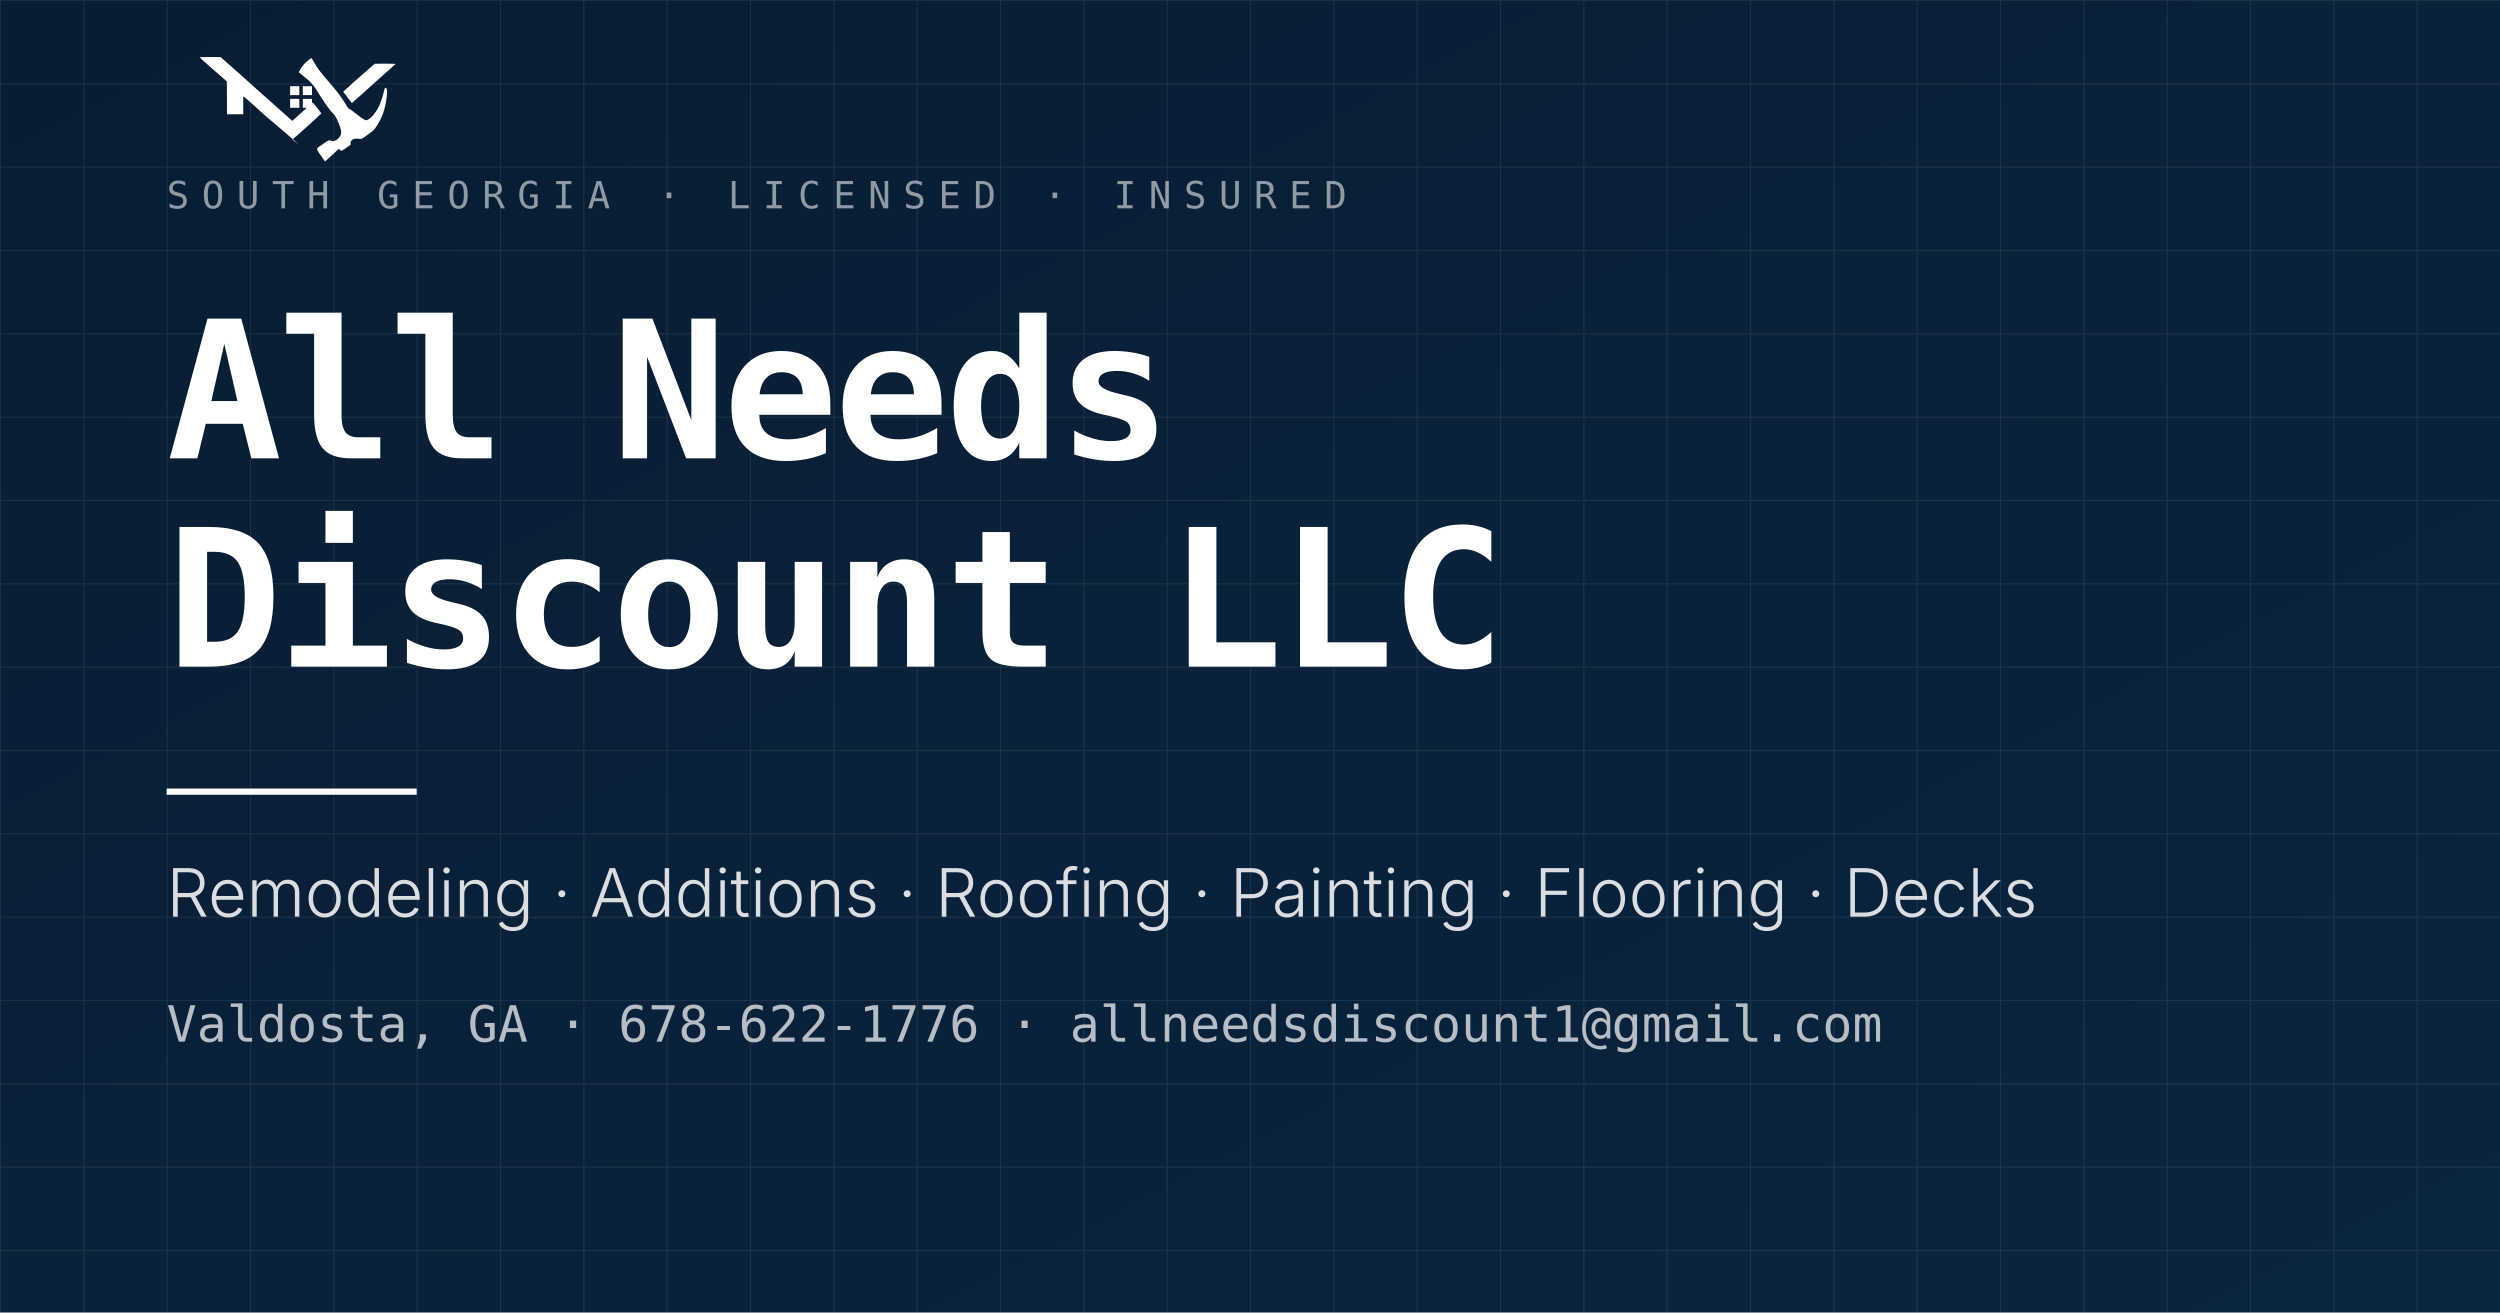
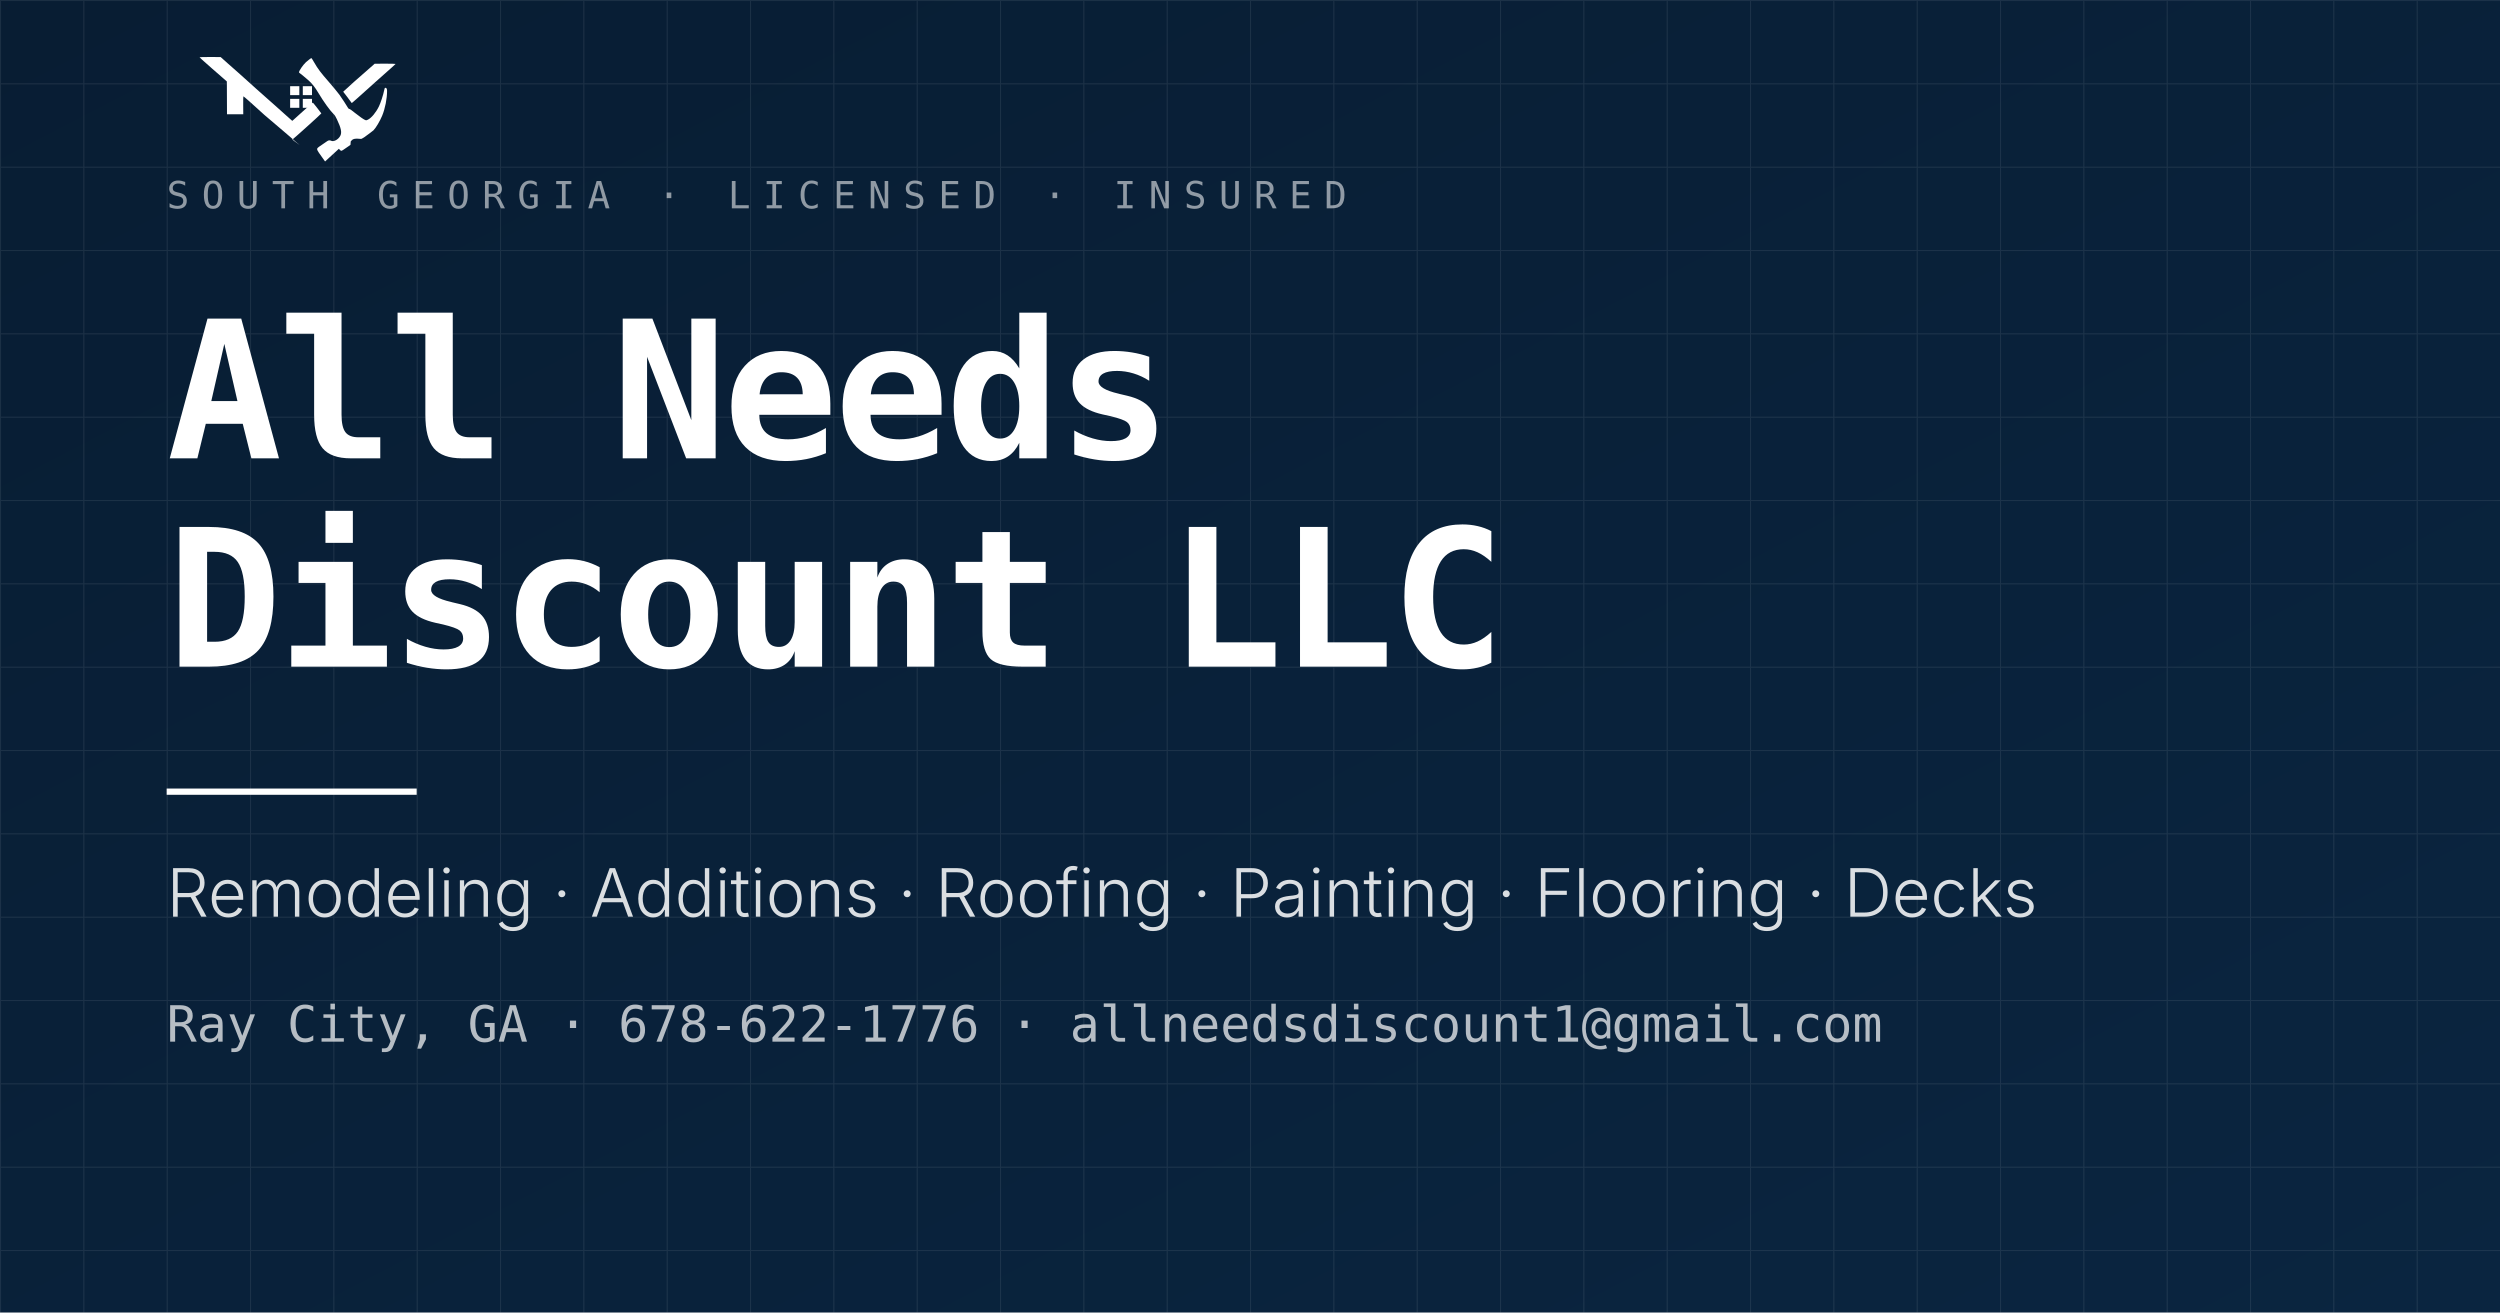
<svg xmlns="http://www.w3.org/2000/svg" viewBox="0 0 1200 630" width="1200" height="630">
  <defs>
    <linearGradient id="bg" x1="0" y1="0" x2="1" y2="1">
      <stop offset="0%" stop-color="#081d33" />
      <stop offset="100%" stop-color="#0a2540" />
    </linearGradient>
    <pattern id="grid" width="40" height="40" patternUnits="userSpaceOnUse">
      <path d="M 40 0 L 0 0 0 40" fill="none" stroke="#ffffff" stroke-opacity="0.08" stroke-width="1" />
    </pattern>
  </defs>
  <rect width="1200" height="630" fill="url(#bg)" />
  <rect width="1200" height="630" fill="url(#grid)" />
  <g transform="translate(80, 20) scale(0.32)" fill="#ffffff">
    <path d="M332.6 344.7c-8.8-12-11.9-16.7-11.9-18.2 0-1.9.2-2.1 7.7-7.2 3.3-2.3 6.7-4.6 7.6-5.2 1.9-1.3 3.8-1.4 5.9-.4 3.7 1.9 10.8-2 13.6-7.6 2.5-4.9 1.2-11.4-5.2-24.8-1.9-4.1-3.2-6.1-4.9-7.7-5.3-5.1-15-18.6-22.6-31.3-5.4-9.1-9.5-14.3-15-19.2-5.2-4.6-13.1-11.1-13.7-11.3-.3-.1-.6-.6-.6-.9 0-2.3 6.1-11.1 10.4-15.1 2.6-2.4 7.6-6.2 8.2-6.2.2 0 2 2.7 3.9 6.1 5.9 10.3 10 15.7 22.8 30.3 5.5 6.3 12.5 14.8 15.4 18.7 2.7 3.7 11.9 17.7 12.8 19.6.4.8 1.1 1.5 1.6 1.5 1 0 3.8 1.9 9.4 6.5 6.3 5 12.3 9.2 14.5 10.1 1.9.8 2.1.7 4.2-.3 5.4-2.6 12.1-10.6 16.7-20 2.5-5 6.6-17.6 7.8-24 .6-3.2 1-3.9 1.9-3.9 1.5 0 2.5 1.4 2.5 4.6 0 11.6-2.8 26.2-7.4 37.4-3.2 7.7-9.4 18.3-13 21.8-1.8 1.7-9.4 7.1-14 10.5-3.3 2.2-4.2 2.5-5.6 2.3-3.3-.4-6.6-.5-9.4.1-1.5.3-2.7 1-3.7 2.2l-1.4 1.5-.2 2.6-.2 2.6-3.1 2.2c-7.8 5.5-9.7 6.7-10.6 6.7-.8 0-1.8-.8-3.7-3z" transform="translate(-95 -165)" />
    <path d="M294.6 320.2c-2.1-1.8-5-4.3-6.7-5.7-1.6-1.5-7-6.2-12-10.4-15.9-13.4-22.5-19.2-34.4-29.3-18.6-17-30.7-27.7-31.4-27.8-.2 0-.4 5.5-.3 13.4l.1 13.5h-12.2-12.2l-.1-21.6c0-11.8-.1-22.9-.1-24.6l-.1-3.1-5.5-4.8c-3-2.6-10.4-9.1-16.4-14.3-5.9-5.3-12.6-11.2-14.8-13.1-2.2-1.9-4.1-3.7-4.2-4 0-.2 7-.4 15.8-.4l15.9.1 10.3 9.2c5.7 5 12.6 11.1 15.3 13.5 2.7 2.3 8.7 7.7 13.3 11.9 7.7 7.1 22 19.8 42.4 37.8 4.5 3.9 12.2 10.8 17.1 15.3l9 8 4.2-3.7c2.3-2.1 7.4-6.7 11.4-10.3 11.7-10.6 14.9-13.4 15.2-13.4.4 0 12.8 15.8 12.8 16.2 0 .7-42.3 38.7-43.5 39.3-.1.1-1.7-1.1-3.5-2.6z" transform="translate(-95 -165)" />
    <path d="M280.2 257.5v-6.7h6.9 6.9v6.7 6.7h-6.9-6.9v-6.7z" transform="translate(-95 -165)" />
    <path d="M299.2 257.5v-6.7h6.9 6.9v6.7 6.7h-6.9-6.9v-6.7z" transform="translate(-95 -165)" />
    <path d="M371.6 255.7c-.5-.8-3.3-4.6-6.3-8.5l-5.5-7.1 1.4-1.3c5.8-5.6 20.4-18.5 39.1-34.8l6.7-5.9 15.8-.1c8.6 0 15.6.2 15.6.4-.1.2-2.6 2.6-5.6 5.2-8.9 7.8-11.4 10-25.3 22.5-24.2 21.8-34.4 30.9-34.7 30.9-.2 0-.9-.6-1.2-1.3z" transform="translate(-95 -165)" />
    <path d="M280.2 238.5v-6.7h6.9 6.9v6.7 6.7h-6.9-6.9v-6.7z" transform="translate(-95 -165)" />
    <path d="M299.2 238.5v-6.7h6.9 6.9v6.7 6.7h-6.9-6.9v-6.7z" transform="translate(-95 -165)" />
  </g>
  <g transform="translate(80, 100)">
    <text x="0" y="0" font-family="ui-monospace, 'JetBrains Mono', monospace" font-size="18" letter-spacing="6" fill="#ffffff" fill-opacity="0.55">
      SOUTH GEORGIA · LICENSED · INSURED
    </text>
    <text x="0" y="120" font-family="ui-monospace, 'JetBrains Mono', monospace" font-size="92" font-weight="800" fill="#ffffff" letter-spacing="-2">
      All Needs
    </text>
    <text x="0" y="220" font-family="ui-monospace, 'JetBrains Mono', monospace" font-size="92" font-weight="800" fill="#ffffff" letter-spacing="-2">
      Discount LLC
    </text>
    <line x1="0" y1="280" x2="120" y2="280" stroke="#ffffff" stroke-width="3" />
    <text x="0" y="340" font-family="ui-sans-serif, system-ui, -apple-system, sans-serif" font-size="32" font-weight="300" fill="#ffffff" fill-opacity="0.85">
      Remodeling · Additions · Roofing · Painting · Flooring · Decks
    </text>
    <text x="0" y="400" font-family="ui-monospace, 'JetBrains Mono', monospace" font-size="24" fill="#ffffff" fill-opacity="0.7">
-       Valdosta, GA · 678-622-1776 · allneedsdiscount1@gmail.com
+       Ray City, GA · 678-622-1776 · allneedsdiscount1@gmail.com
    </text>
  </g>
</svg>
